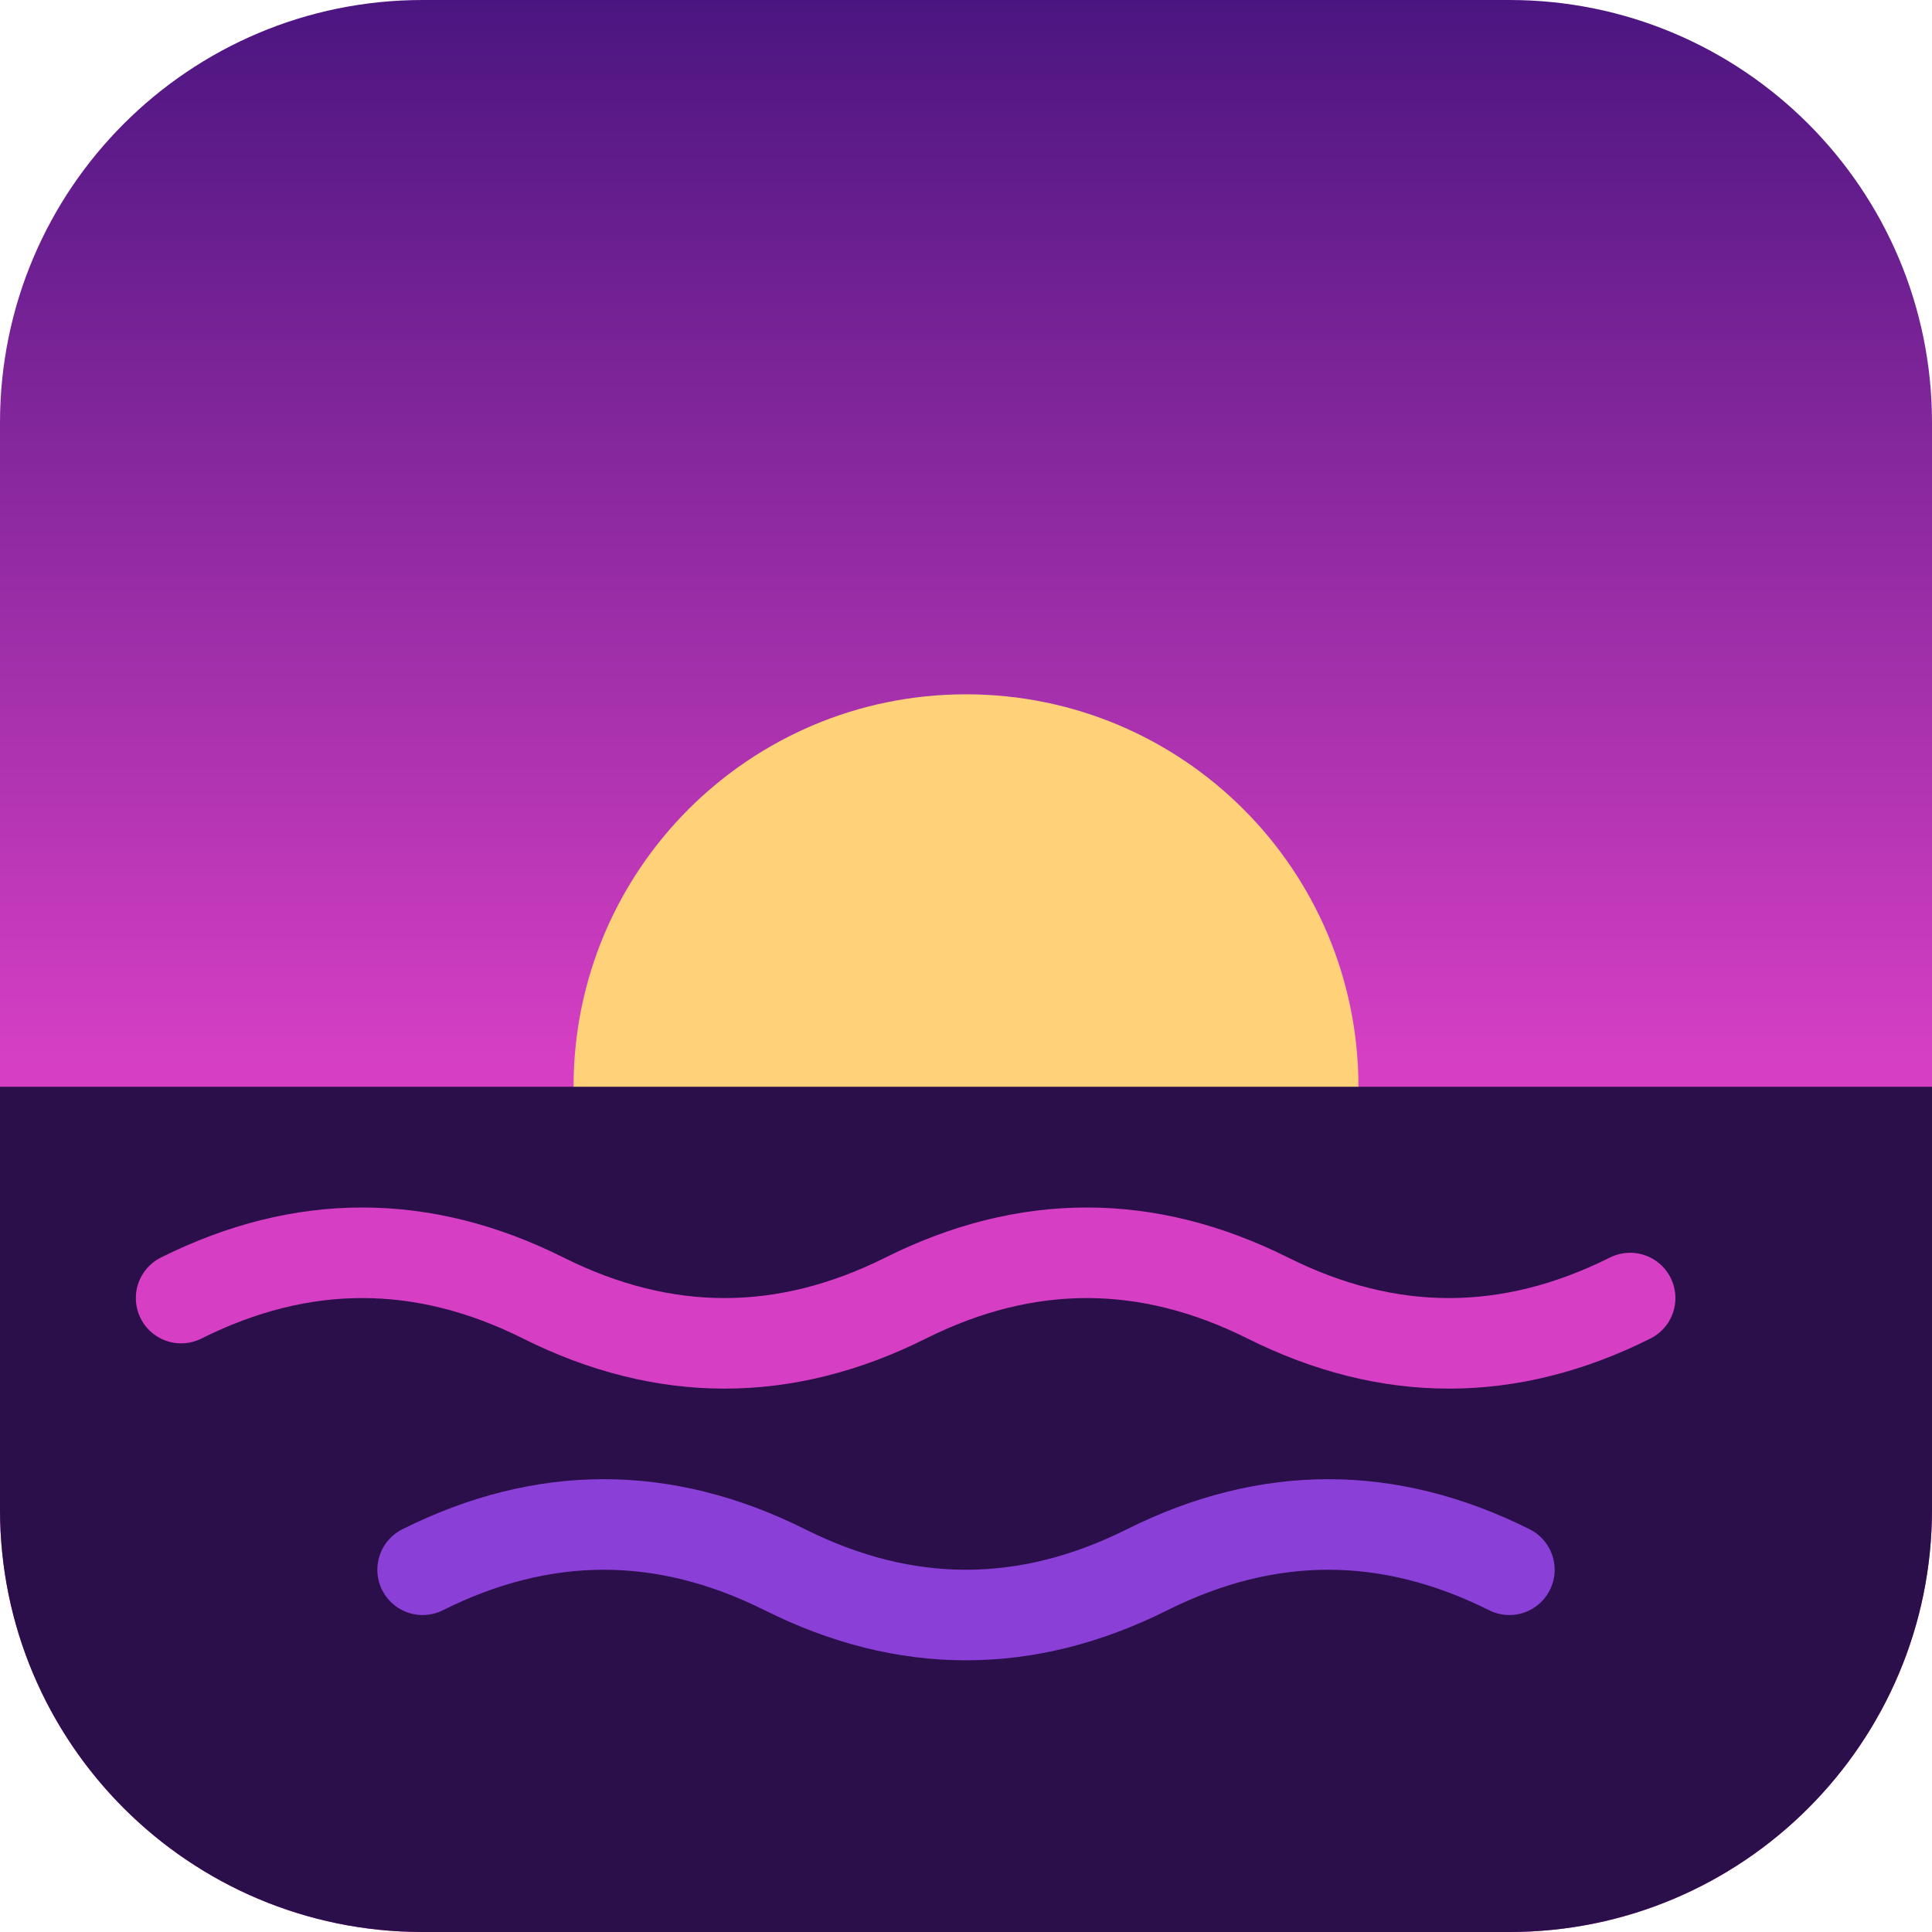
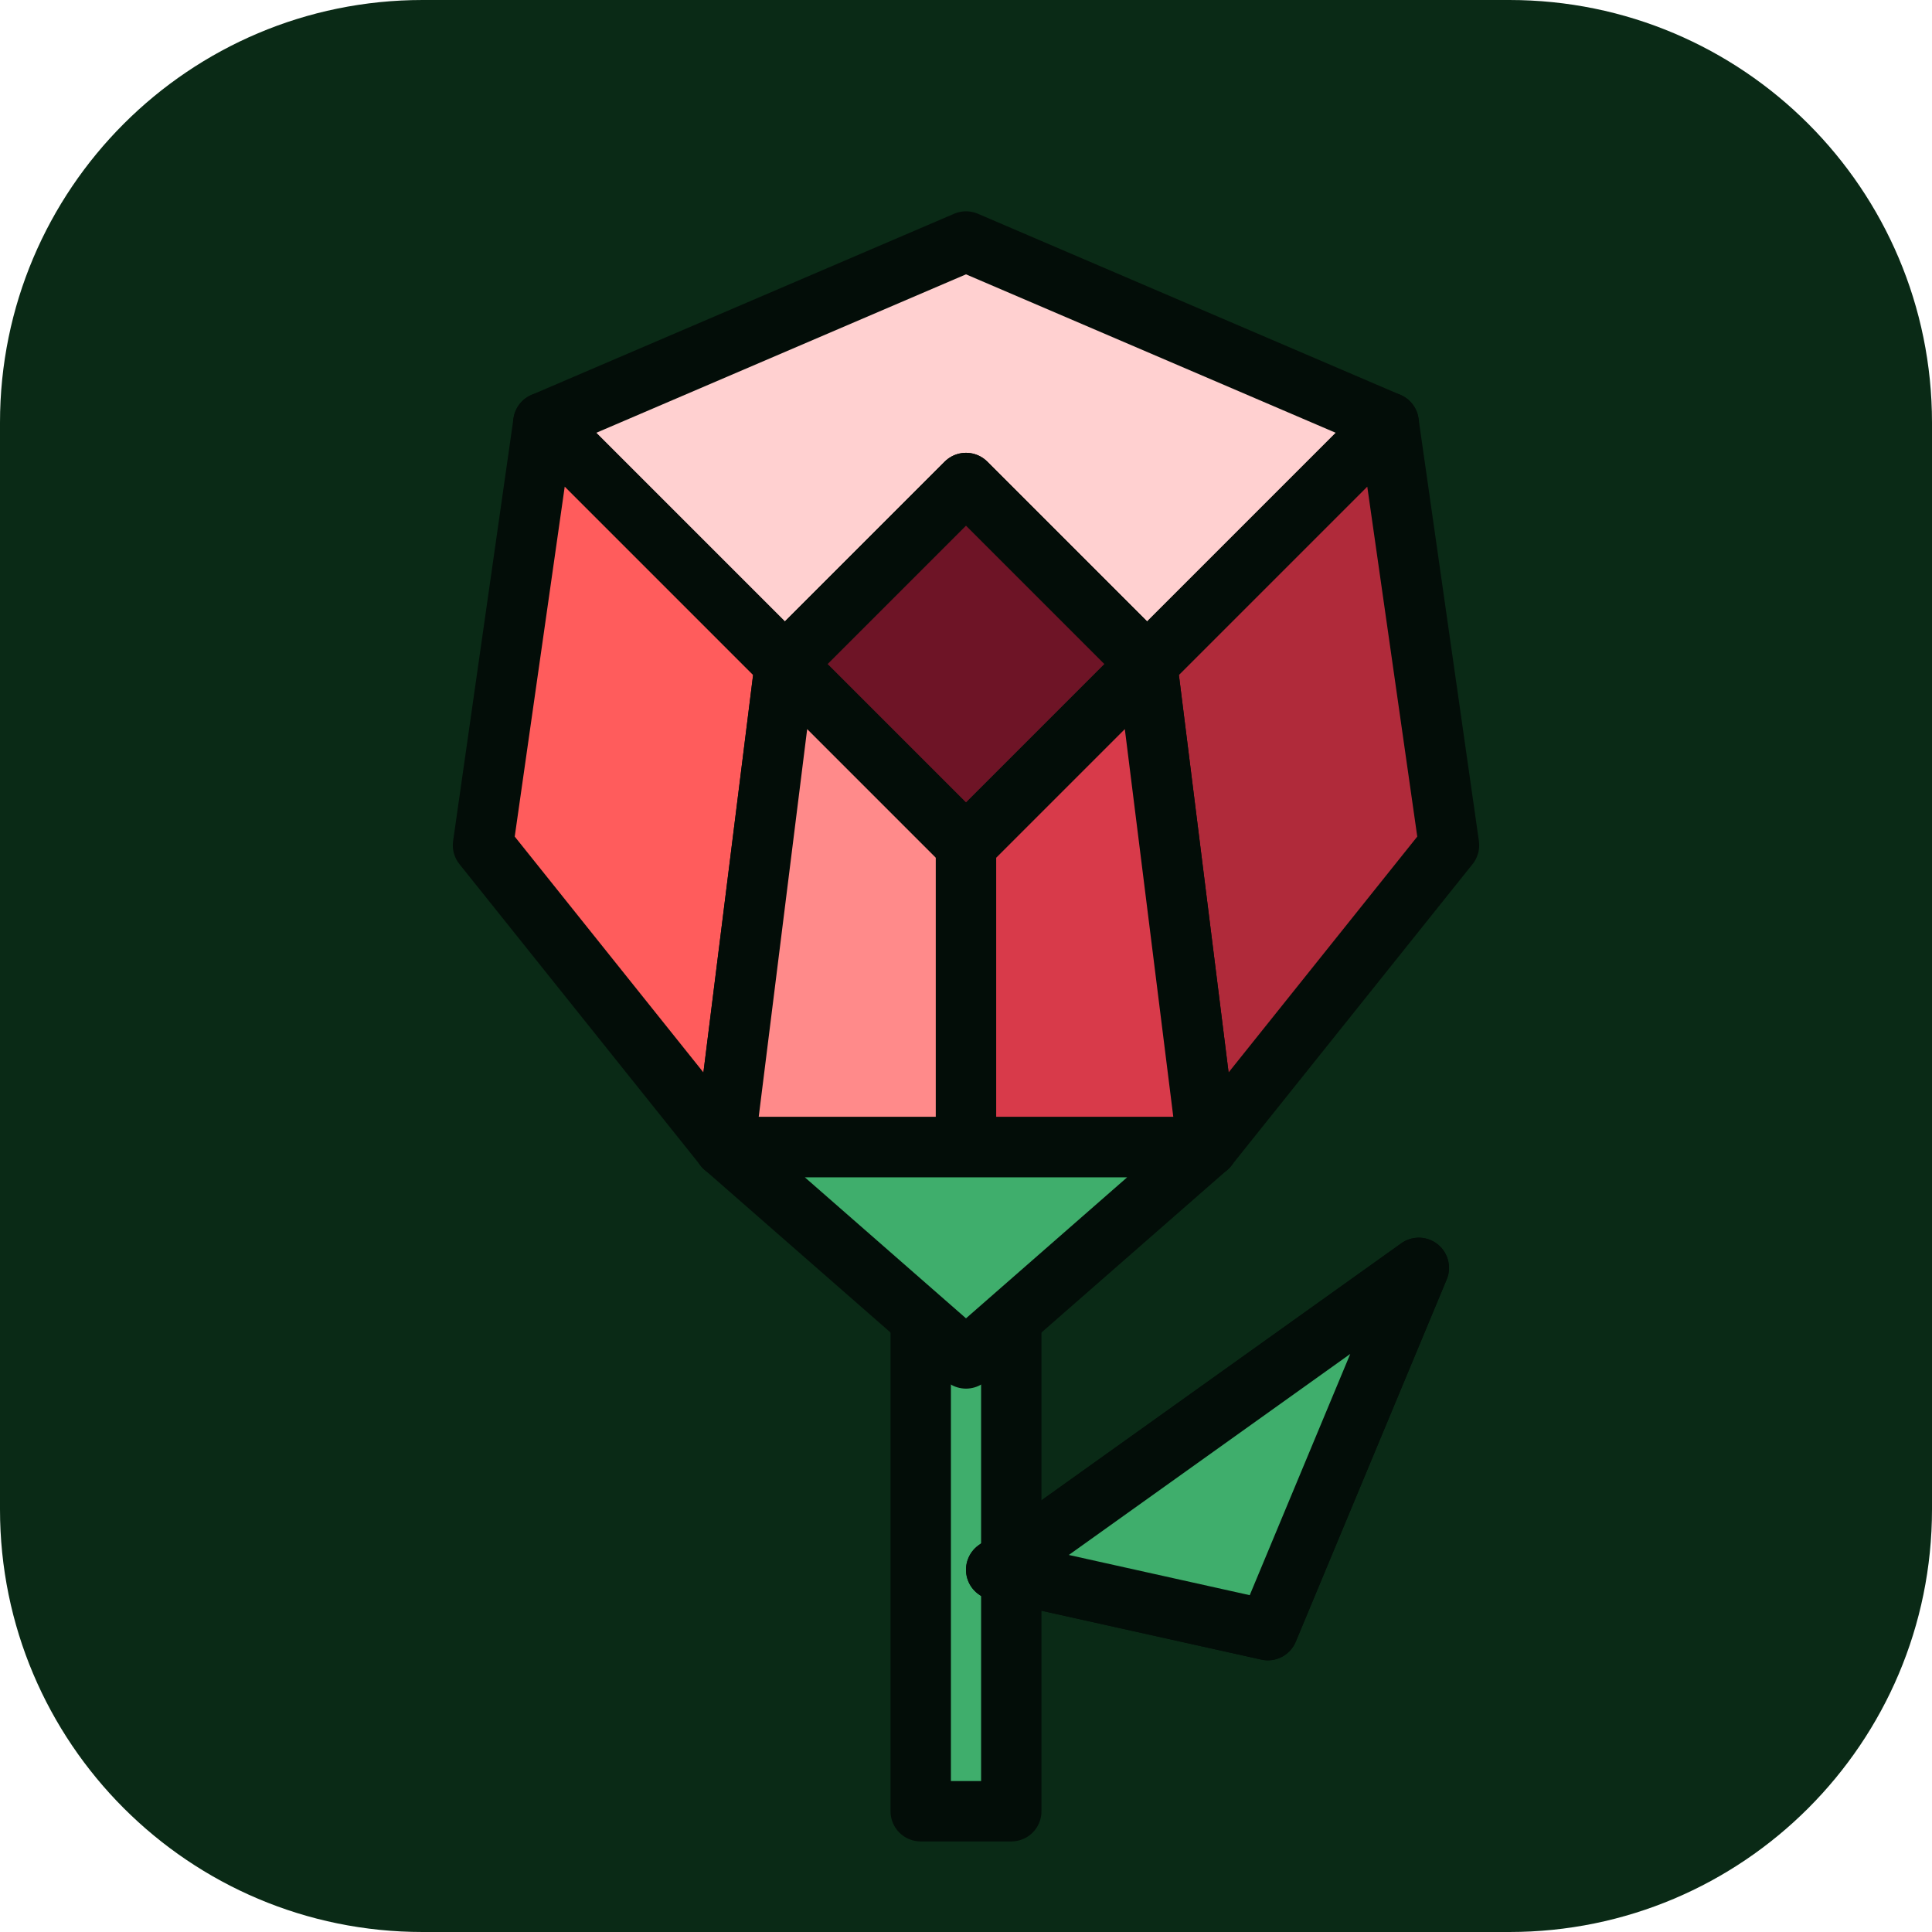
<svg xmlns="http://www.w3.org/2000/svg" viewBox="0 0 64 64">
  <defs>
-     <linearGradient id="s" x1="0" y1="0" x2="0" y2="1">
-       <stop offset="0" stop-color="#4a1580" />
-       <stop offset=".55" stop-color="#d63fc4" />
-     </linearGradient>
    <clipPath id="c">
      <rect width="64" height="64" rx="14" />
    </clipPath>
  </defs>
  <g clip-path="url(#c)">
-     <rect width="64" height="64" fill="url(#s)" />
-     <circle cx="32" cy="36" r="13" fill="#ffd27a" />
-     <rect y="36" width="64" height="28" fill="#2a0f4a" />
-     <path d="M6 43q6-3 12 0t12 0 12 0 12 0" fill="none" stroke="#d63fc4" stroke-width="3" stroke-linecap="round" />
-     <path d="M14 52q6-3 12 0t12 0 12 0" fill="none" stroke="#8a3fd6" stroke-width="3" stroke-linecap="round" />
+     <rect width="64" height="64" fill="#0a2a16" />
+     <g stroke="#030d08" stroke-width="2" stroke-linejoin="round">
+       <rect x="30.5" y="42" width="3" height="18" fill="#3fae6c" />
+       <path d="M33 52 L47 42 L42 54 Z" fill="#96f0b9" />
+       <path d="M33 52 L42 54 L47 42 Z" fill="#3fae6c" />
+       <path d="M18 14 L32 8 L46 14 L38 22 L32 16 L26 22 Z" fill="#ffd0d0" />
+       <path d="M16 28 L18 14 L26 22 L24 38 Z" fill="#ff5c5c" />
+       <path d="M48 28 L46 14 L38 22 L40 38 Z" fill="#b02a3a" />
+       <path d="M26 22 L32 16 L38 22 L32 28 Z" fill="#6e1426" />
+       <path d="M26 22 L32 28 L32 38 L24 38 Z" fill="#ff8a8a" />
+       <path d="M38 22 L40 38 L32 38 L32 28 Z" fill="#d83a4a" />
+       <path d="M24 38 L40 38 L32 45 Z" fill="#3fae6c" />
+     </g>
  </g>
</svg>
